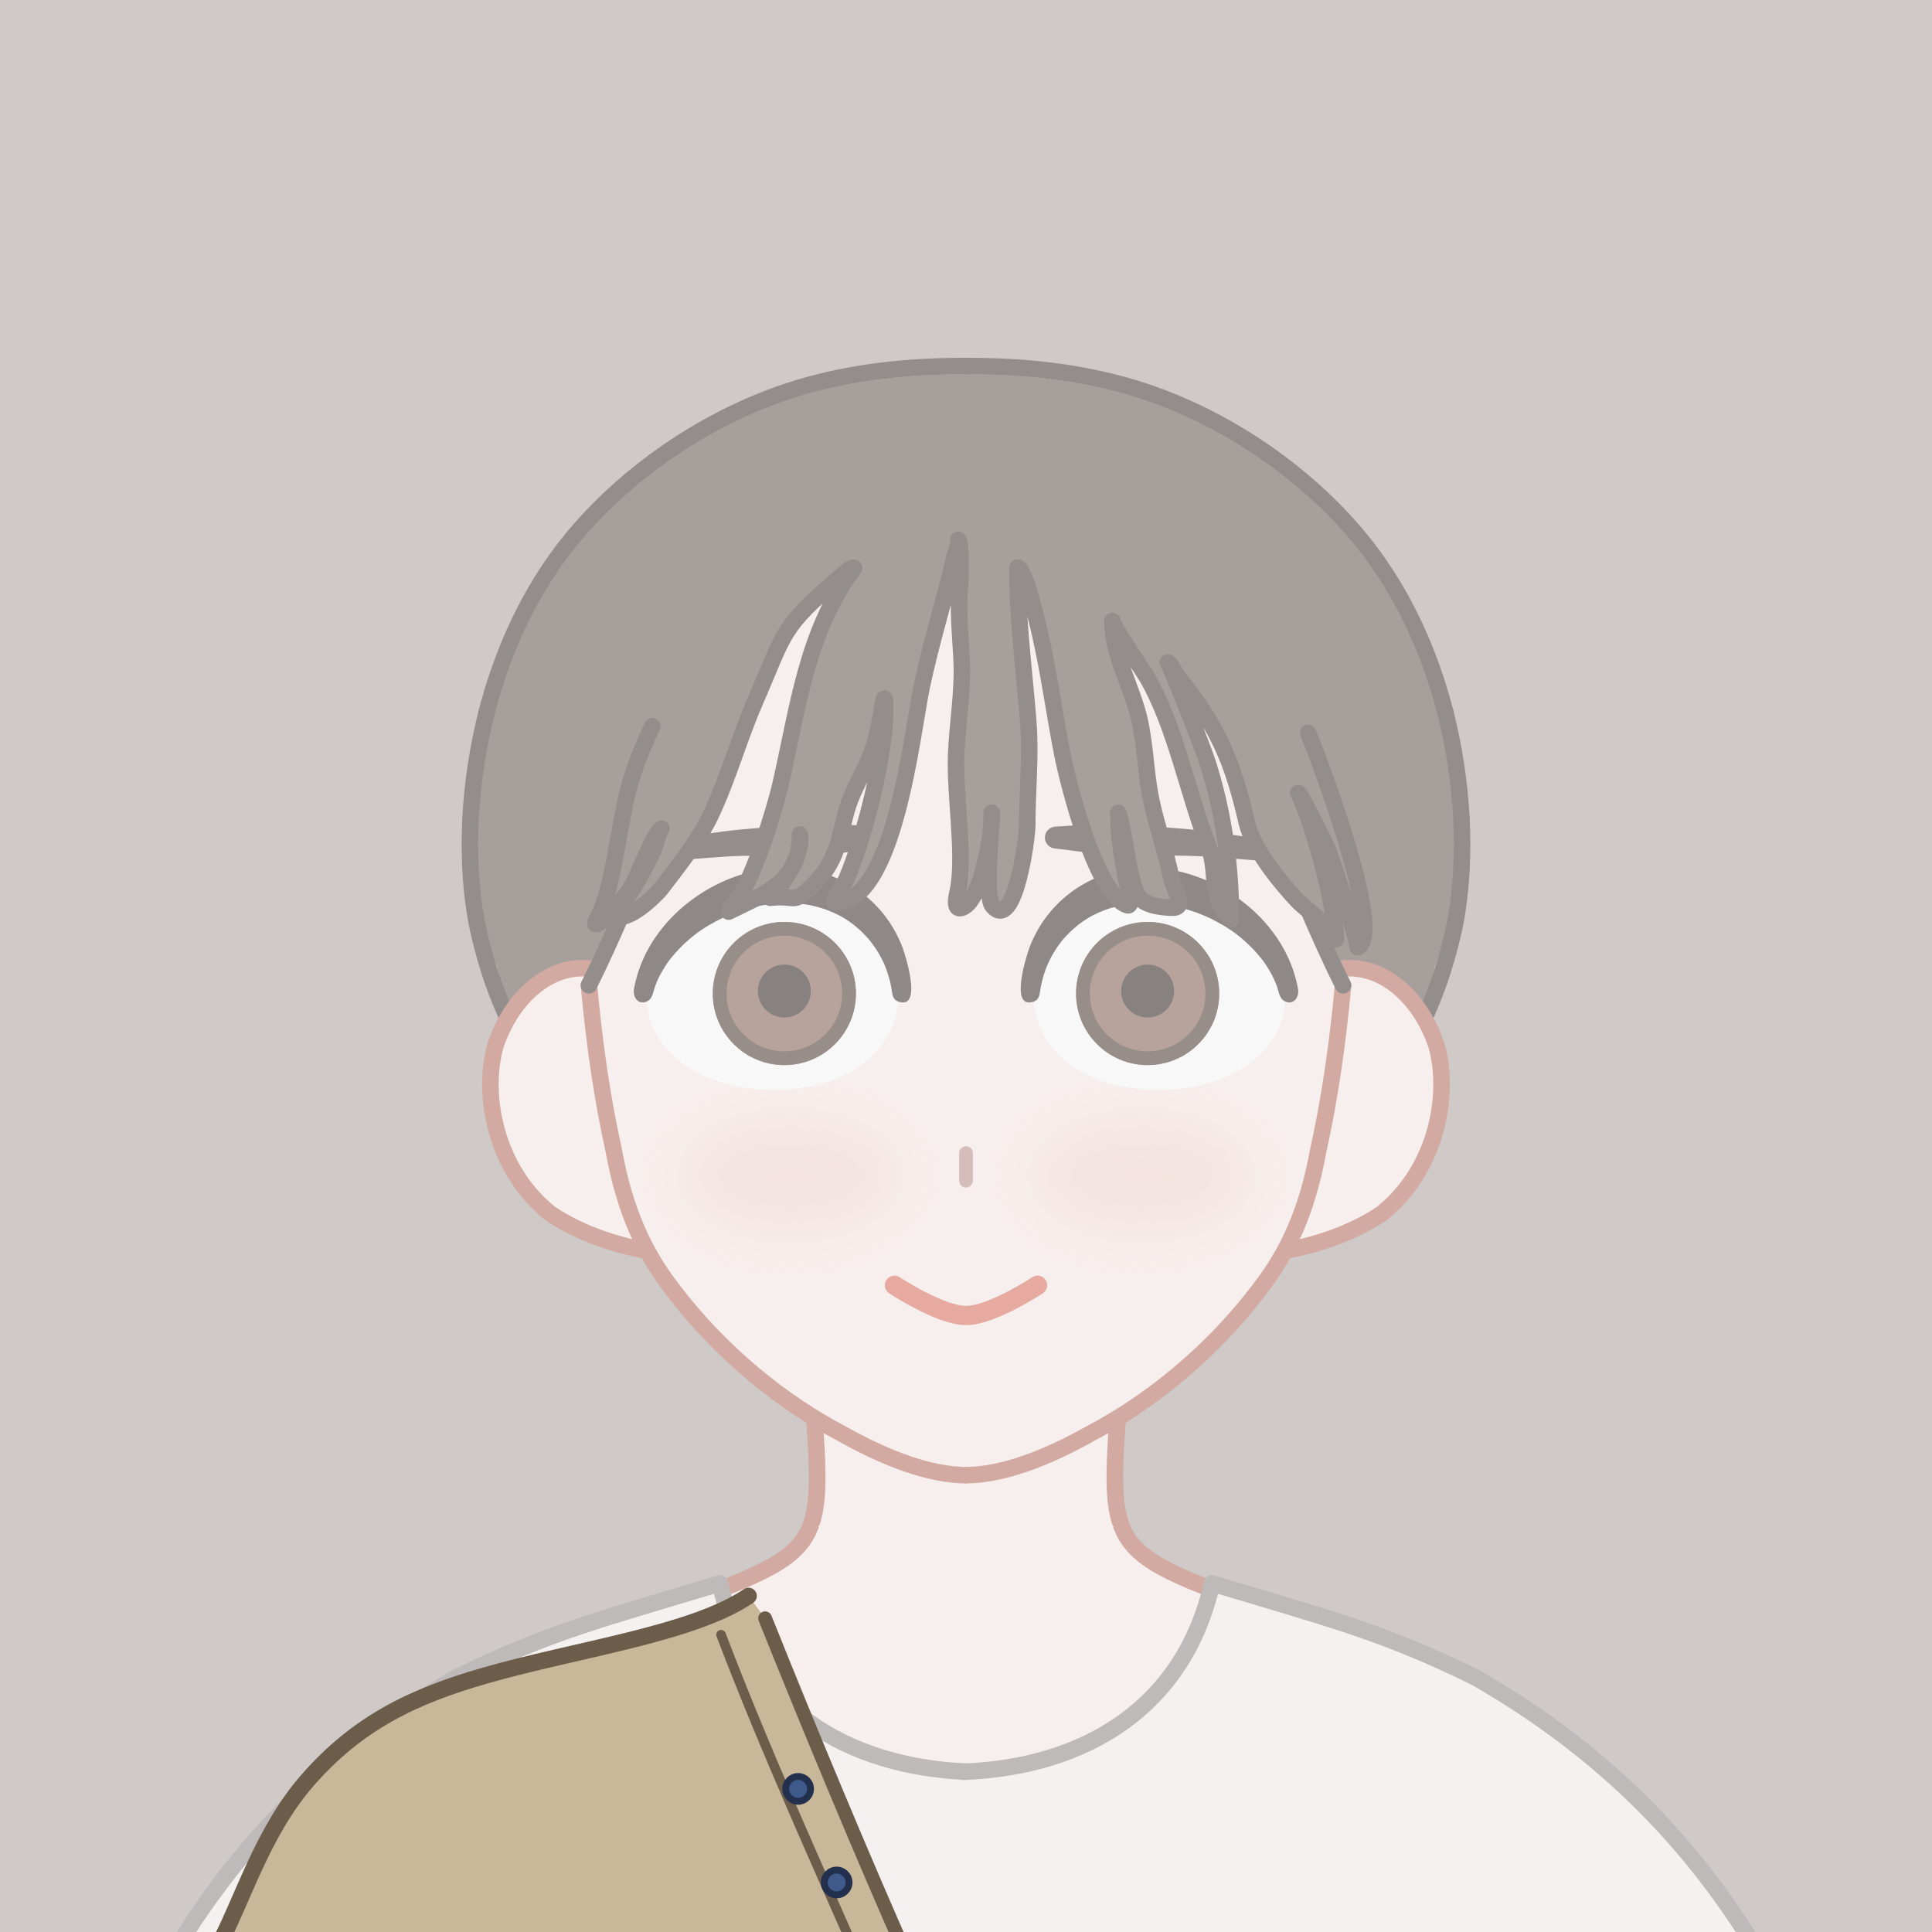
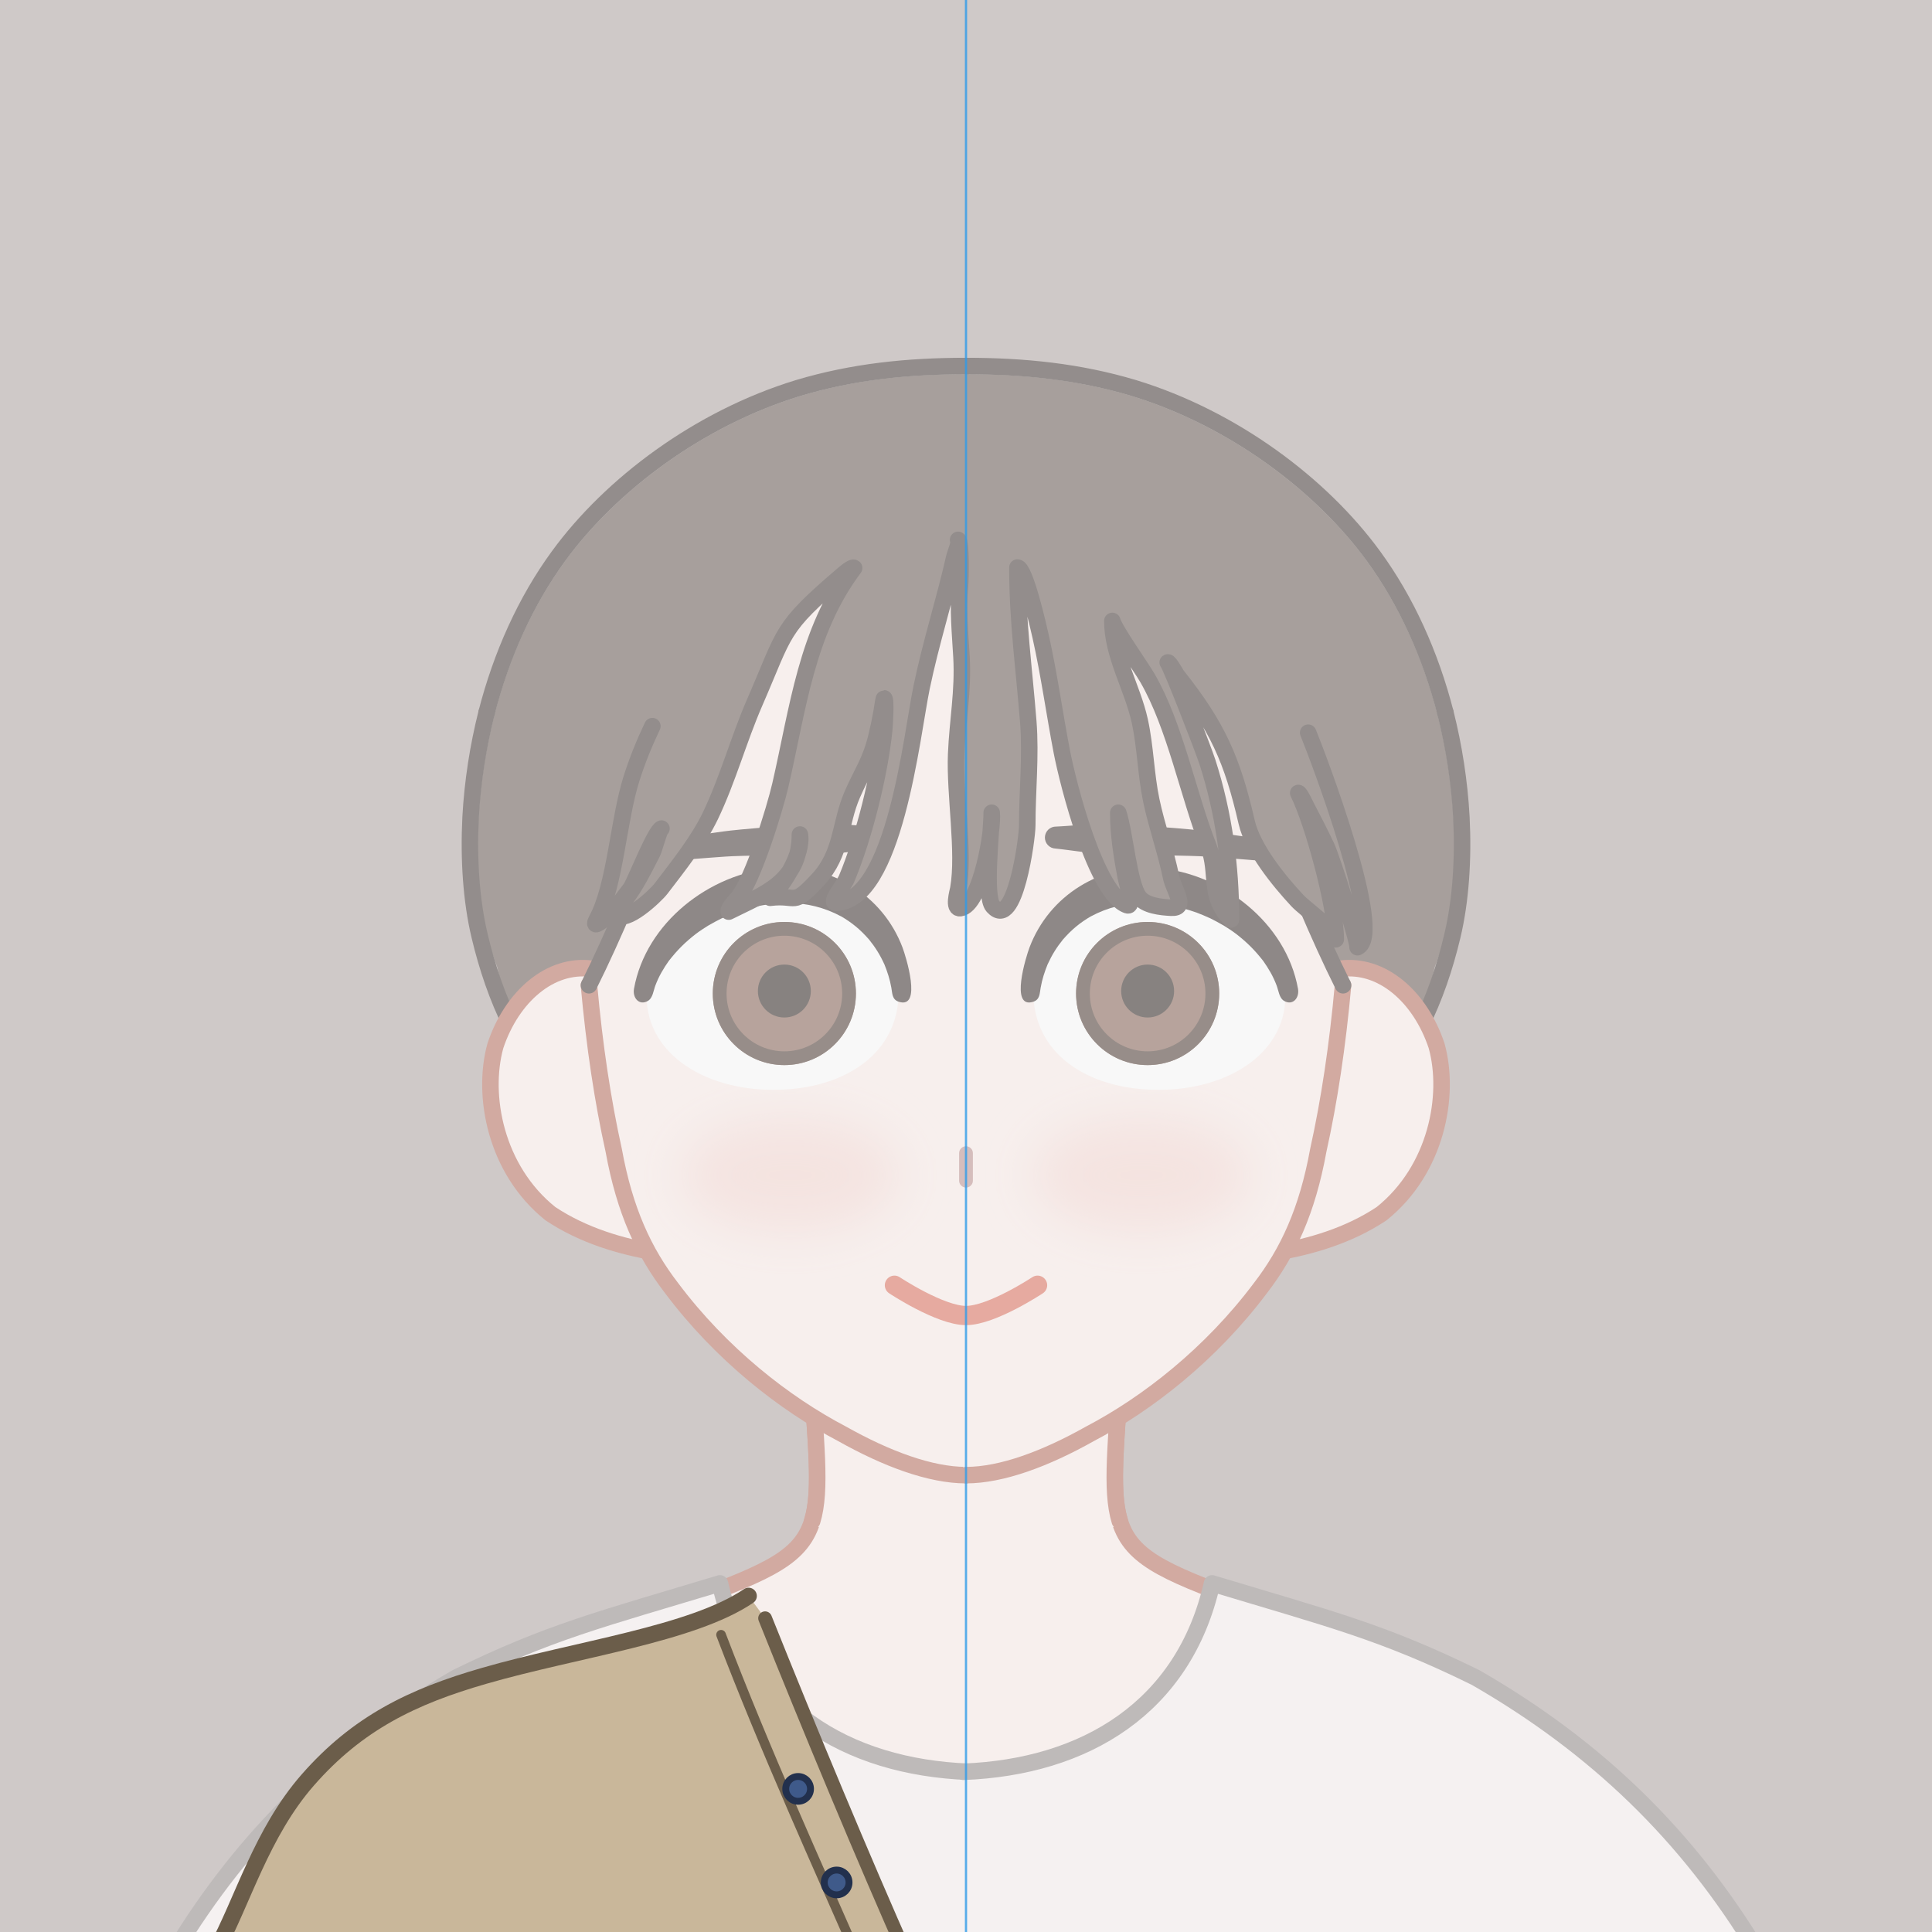
<svg xmlns="http://www.w3.org/2000/svg" width="702" height="702" viewBox="0 0 702 702">
  <g id="_ref">
    <g opacity="0.5">
      <defs>
        <clipPath id="makeup-blush-clip-path-32">
          <path d="M215.154 389.2 L359.154 389.2 L359.154 464.8 L215.154 464.8 Z" />
        </clipPath>
        <filter id="makeup-blush-filter-12" filterUnits="userSpaceOnUse" x="218.154" y="377" width="138" height="100" color-interpolation-filters="sRGB">
          <feGaussianBlur in="SourceGraphic" stdDeviation="9" color-interpolation-filters="linearRGB" />
        </filter>
        <clipPath id="cg-eye2">
          <path d="M242 360 C243.178 339.672 274.345 322.672 291.667 322.167 C315.335 321.476 333.5 338.667 333.5 360.667 C333.5 382.667 314 396 288 396 C262 396 240.727 381.963 242 360 Z" fill="#ffffff" />
        </clipPath>
      </defs>
      <rect width="702" height="702" fill="#ada19f" />
      <g data-layer="body">
        <g>
          <g>
            <path d="M295.671 489.536 C295.86 492.716 296.144 496.116 296.464 499.642 C297.826 514.657 301.926 539.769 294.878 553.441 C290.261 562.398 280.92 569.129 263.403 576.878 C201.389 604.31 121.546 617.454 90.97 686.317 C84.138 701.704 75.573 709.986 91.684 710.505 C172.929 713.121 257.936 710.936 339.784 711.863 C343.856 711.909 347.928 711.955 352 712 L352 490 C333.295 490 314.238 489.776 295.671 489.536 Z" fill="#fdeeea" />
            <path d="M82.239 710.936 C110.769 630.434 156.416 616.431 231.1 588.839 C305.46 561.366 299.091 568.122 294.374 492.286 C294.334 491.649 294.298 491.019 294.267 490.397" fill="none" stroke="#b46352" stroke-width="6" stroke-linecap="round" stroke-linejoin="round" />
            <path d="M214.397 621.514 C239.223 625.184 260.265 629.212 285.965 632.16 C304.952 634.337 315.621 632.997 329.595 648.055" fill="none" stroke="#b46352" stroke-width="5" stroke-linecap="round" opacity="0.35" />
          </g>
        </g>
        <g transform="translate(702 0) scale(-1 1)">
          <g>
            <path d="M295.671 489.536 C295.86 492.716 296.144 496.116 296.464 499.642 C297.826 514.657 301.926 539.769 294.878 553.441 C290.261 562.398 280.92 569.129 263.403 576.878 C201.389 604.31 121.546 617.454 90.97 686.317 C84.138 701.704 75.573 709.986 91.684 710.505 C172.929 713.121 257.936 710.936 339.784 711.863 C343.856 711.909 347.928 711.955 352 712 L352 490 C333.295 490 314.238 489.776 295.671 489.536 Z" fill="#fdeeea" />
            <path d="M82.239 710.936 C110.769 630.434 156.416 616.431 231.1 588.839 C305.46 561.366 299.091 568.122 294.374 492.286 C294.334 491.649 294.298 491.019 294.267 490.397" fill="none" stroke="#b46352" stroke-width="6" stroke-linecap="round" stroke-linejoin="round" />
            <path d="M214.397 621.514 C239.223 625.184 260.265 629.212 285.965 632.16 C304.952 634.337 315.621 632.997 329.595 648.055" fill="none" stroke="#b46352" stroke-width="5" stroke-linecap="round" opacity="0.35" />
          </g>
        </g>
      </g>
      <g data-layer="cloth">
        <g>
          <g />
          <g>
            <path d="M74.27 711.857 C75.096 711.857 79.455 711.785 79.27 710.857 C79.988 711.754 79.98 711.045 80.769 711.677 L352 712 L352 643.827 C352 643.827 331.27 644.738 331.27 640.857 C331.27 641.677 314.183 637.136 312.712 636.525 C293.686 628.622 281.108 615.775 268.622 596.894 C267.434 595.098 260.906 575.253 260.906 575.253 C260.906 575.253 250.529 579.563 238.02 583.014 C214.672 589.456 172.415 606.101 167.717 608.731 C138.02 625.357 104.398 654.614 83.864 679.173 C78.119 686.044 53.378 710.723 70.211 711.756 C71.508 711.835 72.891 711.857 74.27 711.857 Z" fill="#f9f2f1" />
            <path d="M63.073 709.523 C88.77 666.857 122.1 634.7 165.83 609.54 C199.77 592.857 218.52 588.357 261.6 575.333 C271.77 620.357 307.667 642.084 351.917 643.784" fill="none" stroke="#8b8382" stroke-width="6" stroke-linecap="round" stroke-linejoin="round" />
          </g>
        </g>
        <g transform="translate(702 0) scale(-1 1)">
          <g />
          <g>
            <path d="M74.27 711.857 C75.096 711.857 79.455 711.785 79.27 710.857 C79.988 711.754 79.98 711.045 80.769 711.677 L352 712 L352 643.827 C352 643.827 331.27 644.738 331.27 640.857 C331.27 641.677 314.183 637.136 312.712 636.525 C293.686 628.622 281.108 615.775 268.622 596.894 C267.434 595.098 260.906 575.253 260.906 575.253 C260.906 575.253 250.529 579.563 238.02 583.014 C214.672 589.456 172.415 606.101 167.717 608.731 C138.02 625.357 104.398 654.614 83.864 679.173 C78.119 686.044 53.378 710.723 70.211 711.756 C71.508 711.835 72.891 711.857 74.27 711.857 Z" fill="#f9f2f1" />
            <path d="M63.073 709.523 C88.77 666.857 122.1 634.7 165.83 609.54 C199.77 592.857 218.52 588.357 261.6 575.333 C271.77 620.357 307.667 642.084 351.917 643.784" fill="none" stroke="#8b8382" stroke-width="6" stroke-linecap="round" stroke-linejoin="round" />
          </g>
        </g>
      </g>
      <g data-layer="skinNeck">
        <g>
          <g>
            <path d="M296.464 499.642 C296.144 496.116 295.86 492.716 295.671 489.536 C314.238 489.776 333.295 490 352 490 L352 562.636 L351.354 562.564 L345.706 561.869 C333.876 560.36 321.926 558.6 310.081 557.018 C306.575 556.55 293.84 555.879 295.498 552.147 C301.677 538.233 297.784 514.195 296.464 499.642 Z" fill="#fdeeea" />
            <path d="M295.107 552.726 C298.619 541.358 296.351 524.081 294.374 492.286" fill="none" stroke="#b46352" stroke-width="6" stroke-linecap="round" stroke-linejoin="round" />
          </g>
        </g>
        <g transform="translate(702 0) scale(-1 1)">
          <g>
            <path d="M296.464 499.642 C296.144 496.116 295.86 492.716 295.671 489.536 C314.238 489.776 333.295 490 352 490 L352 562.636 L351.354 562.564 L345.706 561.869 C333.876 560.36 321.926 558.6 310.081 557.018 C306.575 556.55 293.84 555.879 295.498 552.147 C301.677 538.233 297.784 514.195 296.464 499.642 Z" fill="#fdeeea" />
            <path d="M295.107 552.726 C298.619 541.358 296.351 524.081 294.374 492.286" fill="none" stroke="#b46352" stroke-width="6" stroke-linecap="round" stroke-linejoin="round" />
          </g>
        </g>
      </g>
      <g data-layer="hairBase">
        <g>
          <g>
            <path d="M352 381.448 L352 135.951 L351.016 135.951 C330.344 135.951 310.656 137.919 290.968 143.826 C255.53 154.654 224.03 178.279 205.327 203.873 C186.623 229.467 175.795 262.936 173.826 297.39 C172.842 317.077 174.811 336.765 180.717 351.531 C182.027 358.081 184.209 364.632 187.262 370.602 C187.365 370.682 201.168 393.038 203.562 396.448 C204.832 398.257 211.612 404.019 213.517 405.842 C223.248 415.153 227.833 417.061 239.562 423.948 C253.821 432.321 287.168 441.633 303.192 437.819 C328.028 431.907 350.54 430.17 351.074 398.222 C351.102 396.519 351.452 381.949 352 381.448 Z" fill="#5d4e48" />
          </g>
          <g>
            <path d="M351 133 C330 133 310 135 290 141 C254 152 222 176 203 202 C191 218.4 182.2 238 176.8 259" fill="none" stroke="#352a27" stroke-width="6" stroke-linecap="round" stroke-linejoin="round" />
          </g>
          <g>
            <path d="M176.8 259 C173.7 271.3 171.7 284.1 171 297 C170.247 312.067 171.196 327.134 174.275 340.064 C179.731 362.97 189.199 384.12 205.639 400.625 C218.159 413.194 231.61 422.103 248.042 428.491 C248.47 428.658 248.896 428.816 249.319 428.964 C252.635 430.122 260.334 430.818 262.896 432.282" fill="none" stroke="#352a27" stroke-width="6" stroke-linecap="round" stroke-linejoin="round" />
          </g>
        </g>
        <g transform="translate(702 0) scale(-1 1)">
          <g>
            <path d="M352 381.448 L352 135.951 L351.016 135.951 C330.344 135.951 310.656 137.919 290.968 143.826 C255.53 154.654 224.03 178.279 205.327 203.873 C186.623 229.467 175.795 262.936 173.826 297.39 C172.842 317.077 174.811 336.765 180.717 351.531 C182.027 358.081 184.209 364.632 187.262 370.602 C187.365 370.682 201.168 393.038 203.562 396.448 C204.832 398.257 211.612 404.019 213.517 405.842 C223.248 415.153 227.833 417.061 239.562 423.948 C253.821 432.321 287.168 441.633 303.192 437.819 C328.028 431.907 350.54 430.17 351.074 398.222 C351.102 396.519 351.452 381.949 352 381.448 Z" fill="#5d4e48" />
          </g>
          <g>
            <path d="M351 133 C330 133 310 135 290 141 C254 152 222 176 203 202 C191 218.4 182.2 238 176.8 259" fill="none" stroke="#352a27" stroke-width="6" stroke-linecap="round" stroke-linejoin="round" />
          </g>
          <g>
            <path d="M176.8 259 C173.7 271.3 171.7 284.1 171 297 C170.247 312.067 171.196 327.134 174.275 340.064 C179.731 362.97 189.199 384.12 205.639 400.625 C218.159 413.194 231.61 422.103 248.042 428.491 C248.47 428.658 248.896 428.816 249.319 428.964 C252.635 430.122 260.334 430.818 262.896 432.282" fill="none" stroke="#352a27" stroke-width="6" stroke-linecap="round" stroke-linejoin="round" />
          </g>
        </g>
      </g>
      <g data-layer="ear">
        <g>
          <g>
            <path d="M215 352 C200 350 186 362 180 380 C175 398 180 425 200 441 C212 449 226 453 238 455 L225 380 Z" fill="#fdeeea" />
            <path d="M215 352 C200 350 186 362 180 380 C175 398 180 425 200 441 C212 449 226 453 238 455" fill="none" stroke="#b46352" stroke-width="6" stroke-linecap="round" stroke-linejoin="round" />
          </g>
        </g>
        <g transform="translate(702 0) scale(-1 1)">
          <g>
            <path d="M215 352 C200 350 186 362 180 380 C175 398 180 425 200 441 C212 449 226 453 238 455 L225 380 Z" fill="#fdeeea" />
            <path d="M215 352 C200 350 186 362 180 380 C175 398 180 425 200 441 C212 449 226 453 238 455" fill="none" stroke="#b46352" stroke-width="6" stroke-linecap="round" stroke-linejoin="round" />
          </g>
        </g>
      </g>
      <g data-layer="face">
        <g>
          <g>
            <path d="M352 200 L351 200 C322 200 296 208 278 228 C262 246 250 272 240 298 C232 318 223 340 214 358 C216 380 219 400 223 418 C227 440 234 455 244 468 C262 492 285 510 306 521 C322 530 338 536 351 536 L352 536 Z" fill="#fdeeea" />
            <path d="M214 358 C216 380 219 400 223 418 C227 440 234 455 244 468 C262 492 285 510 306 521 C322 530 338 536 351 536" fill="none" stroke="#b46352" stroke-width="6" stroke-linecap="round" stroke-linejoin="round" />
          </g>
        </g>
        <g transform="translate(702 0) scale(-1 1)">
          <g>
            <path d="M352 200 L351 200 C322 200 296 208 278 228 C262 246 250 272 240 298 C232 318 223 340 214 358 C216 380 219 400 223 418 C227 440 234 455 244 468 C262 492 285 510 306 521 C322 530 338 536 351 536 L352 536 Z" fill="#fdeeea" />
            <path d="M214 358 C216 380 219 400 223 418 C227 440 234 455 244 468 C262 492 285 510 306 521 C322 530 338 536 351 536" fill="none" stroke="#b46352" stroke-width="6" stroke-linecap="round" stroke-linejoin="round" />
          </g>
        </g>
      </g>
      <g data-layer="makeup">
        <g>
          <g>
            <g clip-path="url(#makeup-blush-clip-path-32)">
              <g filter="url(#makeup-blush-filter-12)">
                <ellipse cx="287.154" cy="427" rx="40" ry="21" fill="#f3bfb8" opacity="0.5" />
              </g>
            </g>
          </g>
        </g>
        <g transform="translate(702 0) scale(-1 1)">
          <g>
            <g clip-path="url(#makeup-blush-clip-path-32)">
              <g filter="url(#makeup-blush-filter-12)">
                <ellipse cx="287.154" cy="427" rx="40" ry="21" fill="#f3bfb8" opacity="0.5" />
              </g>
            </g>
          </g>
        </g>
      </g>
      <g data-layer="mouth">
        <g>
          <path d="M351 419 L351 429" fill="none" stroke="#b98a88" stroke-width="5" stroke-linecap="round" />
        </g>
        <g>
          <path d="M325 467 C325 467 341.59 478 351 478 C360.41 478 377 467 377 467" fill="none" stroke="#dc6450" stroke-width="7" stroke-linecap="round" stroke-linejoin="round" />
        </g>
      </g>
      <g data-layer="eye">
        <g transform="translate(285 361) scale(1) translate(-292 -361)">
          <path d="M242 360 C243.178 339.672 274.345 322.672 291.667 322.167 C315.335 321.476 333.5 338.667 333.5 360.667 C333.5 382.667 314 396 288 396 C262 396 240.727 381.963 242 360 Z" fill="#ffffff" />
          <g clip-path="url(#cg-eye2)">
            <g transform="translate(292 361) scale(0.26)">
              <g transform="translate(-110 -110) scale(1)">
                <g>
                  <circle cx="110" cy="110" r="100" fill="#7e5647" />
                  <circle cx="110" cy="106.526" r="37" fill="#1e1410" />
                </g>
              </g>
            </g>
            <circle cx="292" cy="361" r="23.5" fill="none" stroke="#3e2a22" stroke-width="5" />
          </g>
          <g>
            <path d="M328.289 350.247 L328.346 350.404 C326.72 346.855 325.084 344.255 322.641 341.211 L322.758 341.37 C319.598 337.758 316.589 335.249 312.429 332.847 L312.628 332.973 C300.334 326.364 287.171 327.046 274.294 331.56 L274.289 331.557 C272.521 332.234 270.886 332.924 269.166 333.715 L269.341 333.62 C267.606 334.487 266.011 335.351 264.333 336.322 L264.49 336.215 C262.896 337.216 261.303 338.226 259.808 339.373 L259.946 339.255 C255.932 342.384 253.172 345.112 250.03 349.127 L250.12 348.988 C248.035 351.95 246.428 354.662 245.138 358.063 C244.417 359.962 244.212 362.663 242.378 363.705 C239.23 365.493 236.768 362.578 237.37 359.245 C241.705 335.218 264.857 317.36 288.406 315.393 C309.011 313.672 327.776 325.333 334.927 344.263 C336.104 347.378 342.185 366.695 333.618 364.006 C331.101 363.216 331.256 360.996 330.878 358.899 C330.309 355.745 329.477 353.208 328.289 350.247 Z" fill="#2b201d" />
          </g>
        </g>
        <g transform="translate(702 0) scale(-1 1)">
          <g transform="translate(285 361) scale(1) translate(-292 -361)">
            <path d="M242 360 C243.178 339.672 274.345 322.672 291.667 322.167 C315.335 321.476 333.5 338.667 333.5 360.667 C333.5 382.667 314 396 288 396 C262 396 240.727 381.963 242 360 Z" fill="#ffffff" />
            <g clip-path="url(#cg-eye2)">
              <g transform="translate(292 361) scale(0.26)">
                <g transform="translate(-110 -110) scale(1)">
                  <g>
                    <circle cx="110" cy="110" r="100" fill="#7e5647" />
                    <circle cx="110" cy="106.526" r="37" fill="#1e1410" />
                  </g>
                </g>
              </g>
              <circle cx="292" cy="361" r="23.5" fill="none" stroke="#3e2a22" stroke-width="5" />
            </g>
            <g>
              <path d="M328.289 350.247 L328.346 350.404 C326.72 346.855 325.084 344.255 322.641 341.211 L322.758 341.37 C319.598 337.758 316.589 335.249 312.429 332.847 L312.628 332.973 C300.334 326.364 287.171 327.046 274.294 331.56 L274.289 331.557 C272.521 332.234 270.886 332.924 269.166 333.715 L269.341 333.62 C267.606 334.487 266.011 335.351 264.333 336.322 L264.49 336.215 C262.896 337.216 261.303 338.226 259.808 339.373 L259.946 339.255 C255.932 342.384 253.172 345.112 250.03 349.127 L250.12 348.988 C248.035 351.95 246.428 354.662 245.138 358.063 C244.417 359.962 244.212 362.663 242.378 363.705 C239.23 365.493 236.768 362.578 237.37 359.245 C241.705 335.218 264.857 317.36 288.406 315.393 C309.011 313.672 327.776 325.333 334.927 344.263 C336.104 347.378 342.185 366.695 333.618 364.006 C331.101 363.216 331.256 360.996 330.878 358.899 C330.309 355.745 329.477 353.208 328.289 350.247 Z" fill="#2b201d" />
            </g>
          </g>
        </g>
      </g>
      <g data-layer="hairLine">
        <g>
          <g>
            <path d="M351 200 C322 200 296 208 278 228 C262 246 250 272 240 298 C232 318 223 340 214 358" fill="none" stroke="#352a27" stroke-width="6" stroke-linecap="round" stroke-linejoin="round" />
          </g>
        </g>
        <g transform="translate(702 0) scale(-1 1)">
          <g>
            <path d="M351 200 C322 200 296 208 278 228 C262 246 250 272 240 298 C232 318 223 340 214 358" fill="none" stroke="#352a27" stroke-width="6" stroke-linecap="round" stroke-linejoin="round" />
          </g>
        </g>
      </g>
      <g data-layer="brow">
        <g>
          <g transform="translate(-7 0)">
            <g>
              <g>
                <path d="M251.563 304.691 L255.184 304.191 L258.804 303.682 L262.422 303.165 L264.202 302.909 L266.052 302.647 L269.671 302.131 L269.885 302.102 L272.476 301.783 L273.478 301.681 L276.448 301.377 L277.18 301.313 L280.822 300.993 L282.158 300.878 L284.513 300.7 L288.158 300.433 L290.032 300.3 L291.841 300.188 L295.489 299.974 L299.137 299.777 L300.11 299.728 L302.817 299.614 L306.468 299.48 L307.714 299.451 L308.96 299.444 L310.208 299.458 L311.456 299.489 L312.704 299.536 L312.854 299.541 L313.976 299.599 L315.225 299.674 L316.474 299.757 L317.723 299.845 L318.973 299.935 L320.222 300.025 L321.471 300.113 L322.72 300.195 L323.969 300.27 L325.218 300.335 L326 300.389 L326.757 300.595 L327.459 300.945 L328.079 301.424 L328.594 302.016 L328.983 302.696 L329.232 303.44 L329.332 304.218 L329.277 305 L329.072 305.757 L328.722 306.459 L328.242 307.079 L327.651 307.594 L326.97 307.983 L326.227 308.232 L325.449 308.332 L324.206 308.469 L322.964 308.615 L321.721 308.77 L320.479 308.93 L319.237 309.092 L317.995 309.254 L316.753 309.414 L315.511 309.568 L314.268 309.715 L313.174 309.837 L313.048 309.852 L311.806 309.982 L310.563 310.096 L309.319 310.193 L308.075 310.27 L306.83 310.324 L303.178 310.433 L300.499 310.499 L299.554 310.524 L295.901 310.61 L292.247 310.679 L290.471 310.706 L288.629 310.744 L284.975 310.81 L282.661 310.845 L281.367 310.876 L277.713 310.959 L277.043 310.972 L274.124 311.073 L273.212 311.102 L270.782 311.231 L270.649 311.24 L267.003 311.504 L265.15 311.639 L263.368 311.774 L259.724 312.055 L256.08 312.344 L252.437 312.643 L251.653 312.652 L250.882 312.507 L250.154 312.215 L249.497 311.787 L248.937 311.239 L248.494 310.592 L248.186 309.871 L248.024 309.103 L248.015 308.319 L248.159 307.549 L248.451 306.821 L248.88 306.164 L249.428 305.603 L250.075 305.16 L250.796 304.852 Z" fill="#352a27" />
              </g>
            </g>
          </g>
        </g>
        <g transform="translate(702 0) scale(-1 1)">
          <g transform="translate(-7 0)">
            <g>
              <g>
                <path d="M251.563 304.691 L255.184 304.191 L258.804 303.682 L262.422 303.165 L264.202 302.909 L266.052 302.647 L269.671 302.131 L269.885 302.102 L272.476 301.783 L273.478 301.681 L276.448 301.377 L277.18 301.313 L280.822 300.993 L282.158 300.878 L284.513 300.7 L288.158 300.433 L290.032 300.3 L291.841 300.188 L295.489 299.974 L299.137 299.777 L300.11 299.728 L302.817 299.614 L306.468 299.48 L307.714 299.451 L308.96 299.444 L310.208 299.458 L311.456 299.489 L312.704 299.536 L312.854 299.541 L313.976 299.599 L315.225 299.674 L316.474 299.757 L317.723 299.845 L318.973 299.935 L320.222 300.025 L321.471 300.113 L322.72 300.195 L323.969 300.27 L325.218 300.335 L326 300.389 L326.757 300.595 L327.459 300.945 L328.079 301.424 L328.594 302.016 L328.983 302.696 L329.232 303.44 L329.332 304.218 L329.277 305 L329.072 305.757 L328.722 306.459 L328.242 307.079 L327.651 307.594 L326.97 307.983 L326.227 308.232 L325.449 308.332 L324.206 308.469 L322.964 308.615 L321.721 308.77 L320.479 308.93 L319.237 309.092 L317.995 309.254 L316.753 309.414 L315.511 309.568 L314.268 309.715 L313.174 309.837 L313.048 309.852 L311.806 309.982 L310.563 310.096 L309.319 310.193 L308.075 310.27 L306.83 310.324 L303.178 310.433 L300.499 310.499 L299.554 310.524 L295.901 310.61 L292.247 310.679 L290.471 310.706 L288.629 310.744 L284.975 310.81 L282.661 310.845 L281.367 310.876 L277.713 310.959 L277.043 310.972 L274.124 311.073 L273.212 311.102 L270.782 311.231 L270.649 311.24 L267.003 311.504 L265.15 311.639 L263.368 311.774 L259.724 312.055 L256.08 312.344 L252.437 312.643 L251.653 312.652 L250.882 312.507 L250.154 312.215 L249.497 311.787 L248.937 311.239 L248.494 310.592 L248.186 309.871 L248.024 309.103 L248.015 308.319 L248.159 307.549 L248.451 306.821 L248.88 306.164 L249.428 305.603 L250.075 305.16 L250.796 304.852 Z" fill="#352a27" />
              </g>
            </g>
          </g>
        </g>
      </g>
      <g data-layer="hairFront">
        <g>
          <path d="M305.733 186.817 C294.238 185.54 240.866 243.136 241.784 255.077 C240.674 255.077 237.645 262.575 237.04 263.852 C234.006 270.261 231.637 276.089 229.473 282.854 C224.722 297.701 223.528 321.784 216.907 333.952 C213.407 340.387 226.108 328.123 227.076 326.931 C230.866 322.261 234.236 315.291 237.026 309.901 C237.795 308.414 239.601 301.249 240.347 301.062 C238.166 301.789 231.236 319.065 229.51 322.228 C228.435 324.198 222.587 330.215 224.114 332.172 C227.041 335.923 238.104 325.612 240.196 322.868 C246.435 314.684 253.72 305.622 258.158 296.348 C264.504 283.087 268.361 268.689 274.232 255.207 C285.615 229.07 283.667 227.563 306.559 207.951 C307.048 207.532 310.213 204.734 310.855 205.376 C293.499 228.518 289.976 257.37 283.538 285.296 C281.488 294.185 273.607 319.587 268.207 326.141 C267.544 326.945 264.43 330.199 264.777 331.241 C277.93 324.664 290.644 320.536 290.644 303.218 C291.831 310.342 284.732 321.345 279.866 326.211 C289.86 324.962 287.816 329.767 297.21 319.63 C306.148 309.986 304.963 299.465 309.748 288.529 C313.292 280.43 316.178 276.925 318.446 267.693 C319.185 264.684 319.812 261.647 320.355 258.597 C320.424 258.212 321.049 253.73 321.241 253.739 C322.041 253.778 321.459 263.522 321.267 265.378 C319.582 281.592 313.948 304.242 307.629 319.276 C306.566 321.805 301.179 328.09 303.757 328.022 C325.032 327.462 331.26 267.224 334.852 249.846 C338.256 233.382 343.222 218.146 346.833 202.12 C347.04 201.199 348.955 196.711 348.126 196.158 C349.332 196.882 349.042 210.643 348.838 212.748 C347.986 221.541 348.873 229.957 349.364 238.732 C350.059 251.146 347.934 261.835 347.429 273.987 C346.822 288.613 350.548 309.592 348.214 322.887 C348.019 323.996 346.115 330.372 348.956 329.987 C356.523 328.961 360.983 301.091 360.341 295.314 C360.341 301.626 357.532 325.715 360.781 329.339 C368.735 338.212 373.266 304.663 373.26 299.881 C373.244 287.329 374.612 274.748 373.625 262.205 C372.119 243.085 369.682 225.736 369.682 206.217 C372.447 206.217 377.315 227.653 378.113 231.217 C381.227 245.136 383.138 259.223 385.834 273.211 C388.027 284.591 398.193 324.903 409.55 328.915 C412.213 329.855 409.257 319.897 409.014 318.59 C407.58 310.88 406.327 303.174 406.327 295.314 C408.779 302.672 410.148 320.777 413.814 325.876 C416.14 329.11 421.92 329.642 425.582 329.831 C431.62 330.142 426.496 323.463 425.524 318.748 C423.574 309.293 420.279 300.128 418.333 290.862 C416.338 281.36 416.222 271.498 414.15 262.002 C411.517 249.936 404.171 238.046 404.171 225.617 C405.173 229.13 414.446 242.077 416.925 246.355 C427.031 263.799 431.618 288.458 439.142 307.65 C442.904 317.245 438.783 325.616 447.282 334.115 C447.282 314.589 444.715 295.595 438.753 276.97 C437.283 272.379 425.183 241.242 424.29 240.706 C424.807 240.319 427.309 244.95 427.741 245.494 C442.366 263.88 447.776 276.073 452.977 298.72 C455.206 308.428 464.679 320.01 471.403 327.241 C474.338 330.396 485.364 338.029 485.364 341.3 C485.364 329.474 477.065 298.835 471.712 288.129 C472.243 287.864 474.524 292.787 474.638 293.005 C477.16 297.83 479.675 302.689 481.992 307.615 C484.148 312.198 493.676 342.547 493.268 344.174 C503.573 339.594 488.121 298.181 484.828 290.231 C478.386 274.676 474.483 257.911 467.253 242.781 C465.382 238.865 451.556 218.197 449.438 218.432 C447.864 219.831 447.717 219.032 447.38 217.507 C446.158 211.982 429.112 200.262 424.29 195.439 L425.008 195.439" fill="#5d4e48" />
          <path d="M237.04 263.852 C234.006 270.261 231.637 276.089 229.473 282.854 C224.722 297.701 223.528 321.784 216.907 333.952 C213.407 340.387 226.108 328.123 227.076 326.931 C230.866 322.261 234.236 315.291 237.026 309.901 C237.795 308.414 239.601 301.249 240.347 301.062 C238.166 301.789 231.236 319.065 229.51 322.228 C228.435 324.198 222.587 330.215 224.114 332.172 C227.041 335.923 238.104 325.612 240.196 322.868 C246.435 314.684 253.72 305.622 258.158 296.348 C264.504 283.087 268.361 268.689 274.232 255.207 C285.615 229.07 283.167 228.563 306.059 208.951 C306.548 208.532 309.713 205.734 310.355 206.376 C292.999 229.518 289.976 257.37 283.538 285.296 C281.488 294.185 273.607 319.587 268.207 326.141 C267.544 326.945 264.43 330.199 264.777 331.241 C277.93 324.664 290.644 320.536 290.644 303.218 C291.831 310.342 284.732 321.345 279.866 326.211 C289.86 324.962 287.816 329.767 297.21 319.63 C306.148 309.986 304.963 299.465 309.748 288.529 C313.292 280.43 316.178 276.925 318.446 267.693 C319.185 264.684 319.812 261.647 320.355 258.597 C320.424 258.212 321.049 253.73 321.241 253.739 C322.041 253.778 321.459 263.522 321.267 265.378 C319.582 281.592 313.948 304.242 307.629 319.276 C306.566 321.805 301.179 328.09 303.757 328.022 C325.032 327.462 331.26 267.224 334.852 249.846 C338.256 233.382 343.222 218.146 346.833 202.12 C347.04 201.199 348.955 196.711 348.126 196.158 C349.332 196.882 349.042 210.643 348.838 212.748 C347.986 221.541 348.873 229.957 349.364 238.732 C350.059 251.146 347.934 261.835 347.429 273.987 C346.822 288.613 350.548 309.592 348.214 322.887 C348.019 323.996 346.115 330.372 348.956 329.987 C356.523 328.961 360.983 301.091 360.341 295.314 C360.341 301.626 357.532 325.715 360.781 329.339 C368.735 338.212 373.266 304.663 373.26 299.881 C373.244 287.329 374.612 274.748 373.625 262.205 C372.119 243.085 369.682 225.736 369.682 206.217 C372.447 206.217 377.315 227.653 378.113 231.217 C381.227 245.136 383.138 259.223 385.834 273.211 C388.027 284.591 398.193 324.903 409.55 328.915 C412.213 329.855 409.257 319.897 409.014 318.59 C407.58 310.88 406.327 303.174 406.327 295.314 C408.779 302.672 410.148 320.777 413.814 325.876 C416.14 329.11 421.92 329.642 425.582 329.831 C431.62 330.142 426.496 323.463 425.524 318.748 C423.574 309.293 420.279 300.128 418.333 290.862 C416.338 281.36 416.222 271.498 414.15 262.002 C411.517 249.936 404.171 238.046 404.171 225.617 C405.173 229.13 414.446 242.077 416.925 246.355 C427.031 263.799 431.618 288.458 439.142 307.65 C442.904 317.245 438.783 325.616 447.282 334.115 C447.282 314.589 444.715 295.595 438.753 276.97 C437.283 272.379 425.183 241.242 424.29 240.706 C424.807 240.319 427.309 244.95 427.741 245.494 C442.366 263.88 447.776 276.073 452.977 298.72 C455.206 308.428 464.679 320.01 471.403 327.241 C474.338 330.396 485.364 338.029 485.364 341.3 C485.364 329.474 477.065 298.835 471.712 288.129 C472.243 287.864 474.524 292.787 474.638 293.005 C477.16 297.83 479.675 302.689 481.992 307.615 C484.148 312.198 493.676 342.547 493.268 344.174 C503.573 339.594 478.621 274.181 475.328 266.231" fill="none" stroke="#352a27" stroke-width="6" stroke-linecap="round" stroke-linejoin="round" />
        </g>
      </g>
    </g>
  </g>
  <g id="half">
    <path d="M272 579.9 C251.5 593.8 209.2 599.3 176 608.9 C149.9 616.4 129.9 626.1 111.8 646.8 C95 666 88.2 690.8 78.4 708.8 L72 712 L330 712 C314 676 294 628 278 588 Z" fill="#c9b79a" />
    <path d="M272 579.9 C251.5 593.8 209.2 599.3 176 608.9 C149.9 616.4 129.9 626.1 111.8 646.8 C95 666 88.2 690.8 78.4 708.8" fill="none" stroke="#6b5d4a" stroke-width="6" stroke-linecap="round" stroke-linejoin="round" />
    <path d="M278 588 C294 628 314 676 330 712" fill="none" stroke="#6b5d4a" stroke-width="5" stroke-linecap="round" stroke-linejoin="round" />
    <path d="M262 594 C278 636 298 680 312 712" fill="none" stroke="#6b5d4a" stroke-width="3.5" stroke-linecap="round" stroke-linejoin="round" />
    <circle cx="290" cy="650" r="4.5" fill="#3f5a8a" stroke="#22304d" stroke-width="2.5" />
    <circle cx="304" cy="684" r="4.5" fill="#3f5a8a" stroke="#22304d" stroke-width="2.5" />
  </g>
+   <g id="_guide">
+     <line x1="351" y1="0" x2="351" y2="712" stroke="#2f9be8" stroke-width="0.8" opacity="0.8" />
+   </g>
</svg>
